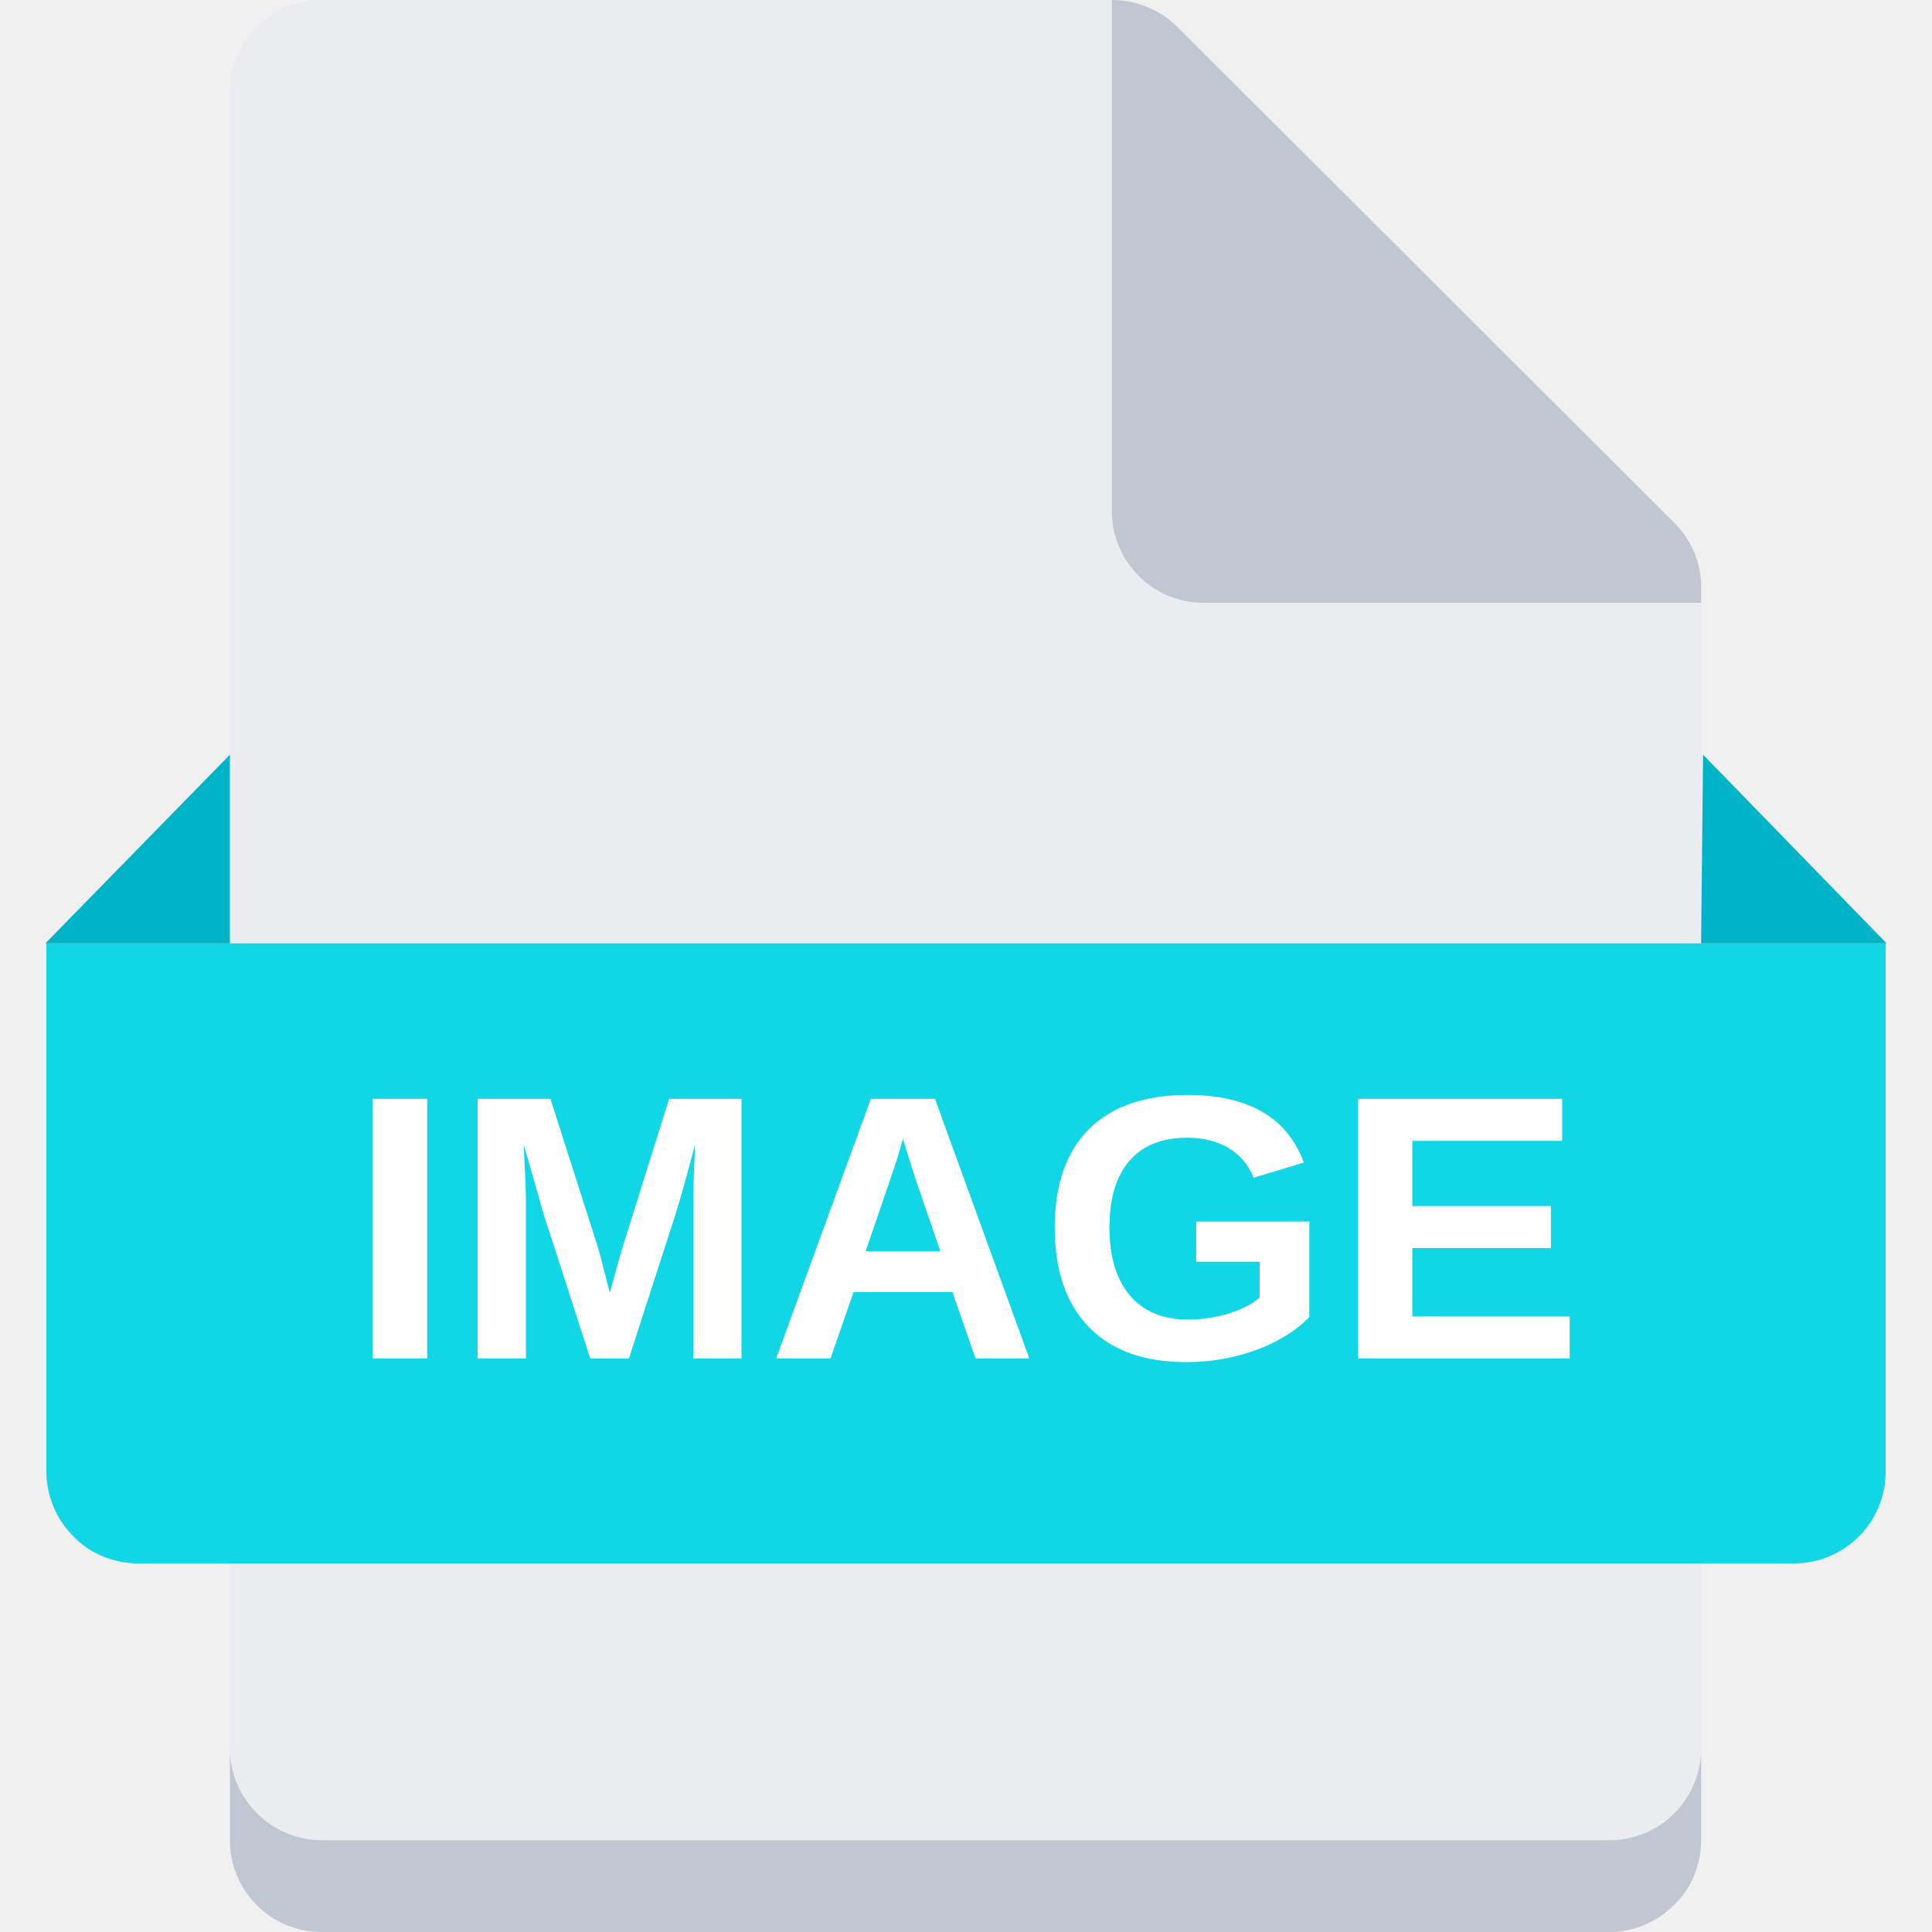
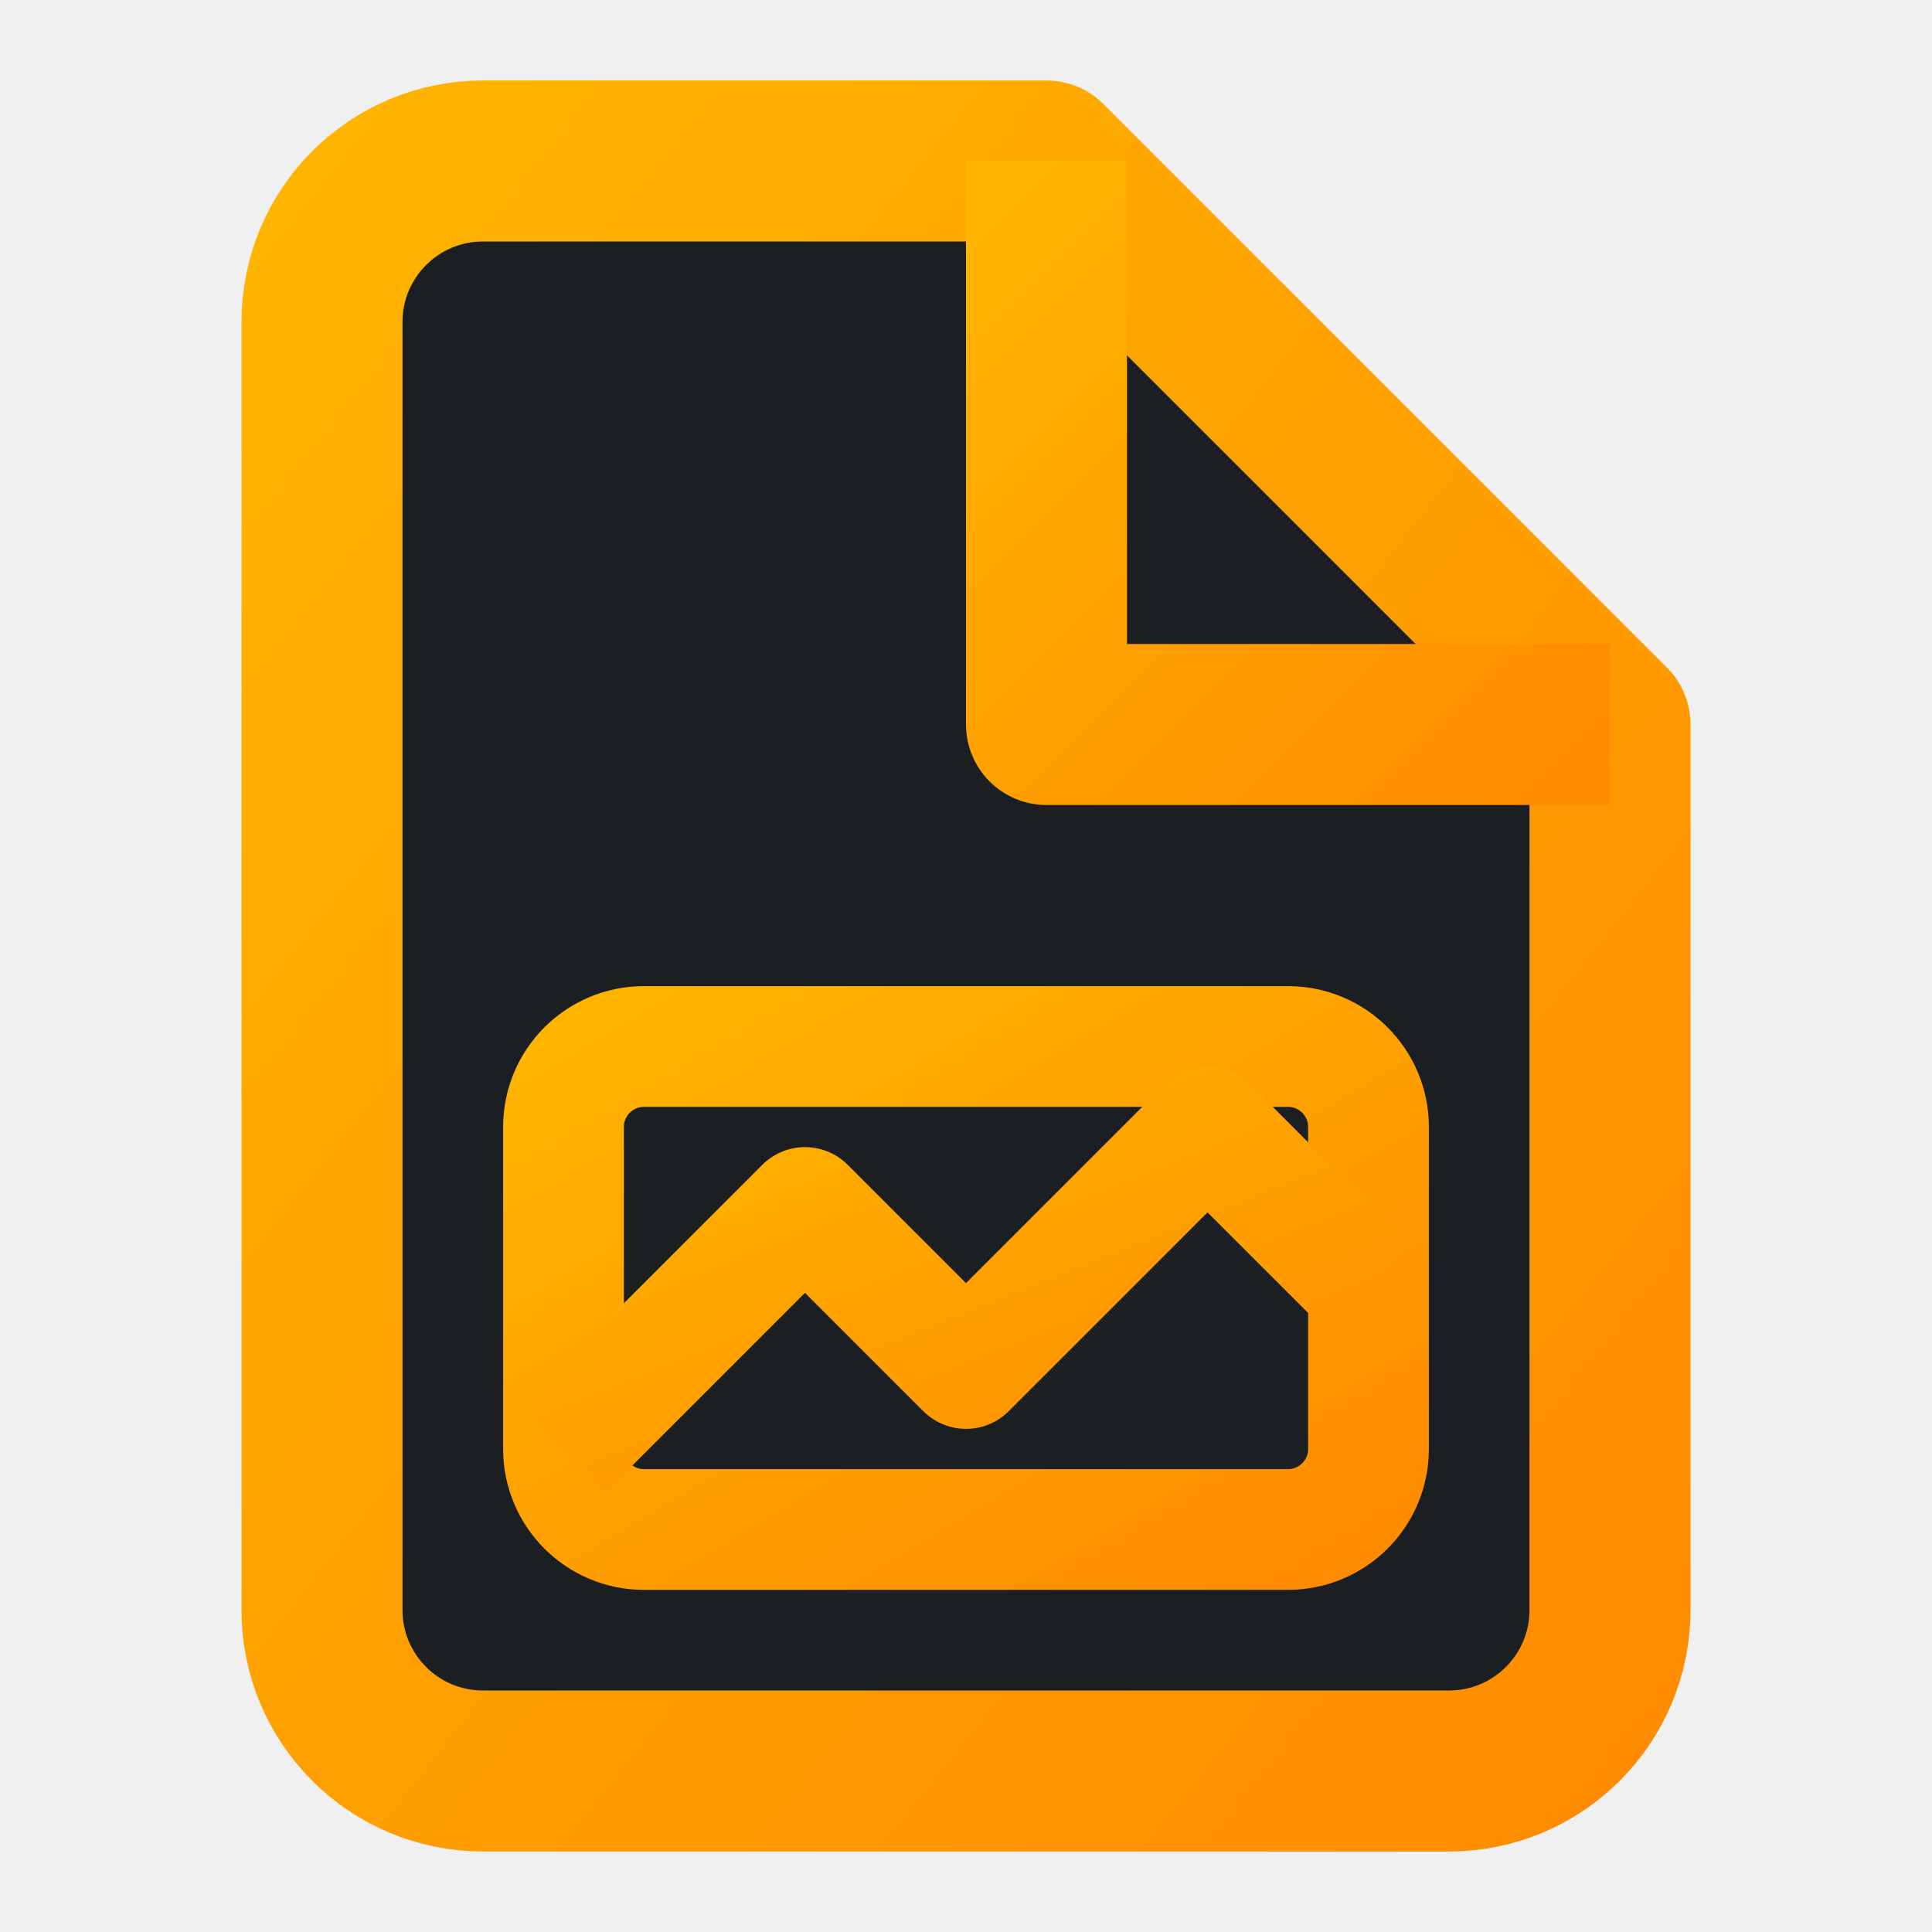
- <svg xmlns="http://www.w3.org/2000/svg" class="svg-icon" style="width: 1em;height: 1em;vertical-align: middle;fill: currentColor;overflow: hidden;" viewBox="0 0 1024 1024" version="1.1">
-   <path d="M901.632 926.72c0 12.8-5.12 25.088-14.336 34.304-9.216 9.216-21.504 14.336-34.304 14.336H170.496c-12.8 0-25.6-5.12-34.304-14.336-9.216-9.216-14.336-21.504-14.336-34.304V48.64c0-12.8 5.12-25.6 14.336-34.304C144.896 5.12 157.696 0 170.496 0h418.816c12.8 0 25.6 5.12 34.816 14.336l263.68 263.68c9.216 9.216 14.336 21.504 14.336 34.816V926.72z" fill="#EBECF0" />
-   <path d="M901.632 926.72v48.64c0 12.8-5.12 25.6-14.336 34.304-9.216 9.216-21.504 14.336-34.304 14.336H170.496c-27.136 0-48.64-22.016-48.64-48.64V926.72c0 12.8 5.12 25.088 14.336 34.304 9.216 9.216 21.504 14.336 34.304 14.336h682.496c27.136 0 48.64-22.016 48.64-48.64z" fill="#C1C7D0" />
-   <path d="M24.064 500h975.36v280c0 27.136-22.016 48.64-48.64 48.64H73.216c-12.8 0-25.6-5.12-34.304-14.336-9.216-9.216-14.336-21.504-14.336-34.816v-279.5z" fill="#10D6E5" />
-   <path d="M121.856 500V400L24.064 500h97.792z m779.776 0l1.024-100 97.28 100h-98.304z" fill="#00B3C6" />
-   <path d="M901.632 312.832v6.656h-263.68c-27.136 0-48.64-22.016-48.64-48.64V0c12.8 0 25.6 5.12 34.816 14.336l264.192 263.68c8.704 9.216 13.824 21.504 13.312 34.816z" fill="#C1C7D0" />
-   <text x="512" y="720" font-family="Arial, sans-serif" font-size="200" font-weight="900" fill="#FFFFFF" text-anchor="middle">IMAGE</text>
+ <svg xmlns="http://www.w3.org/2000/svg" width="24" height="24" viewBox="0 0 24 24" fill="none">
+   <defs>
+     <linearGradient id="grad_gold" x1="0%" y1="0%" x2="100%" y2="100%">
+       <stop offset="0%" style="stop-color:#ffb400;stop-opacity:1" />
+       <stop offset="100%" style="stop-color:#ff8c00;stop-opacity:1" />
+     </linearGradient>
+   </defs>
+   <path d="M13 2H6C4.895 2 4 2.895 4 4V20C4 21.105 4.895 22 6 22H18C19.105 22 20 21.105 20 20V9L13 2Z" fill="#1b1f21" stroke="url(#grad_gold)" stroke-width="2" stroke-linejoin="round" />
+   <path d="M13 2V9H20" stroke="url(#grad_gold)" stroke-width="2" stroke-linejoin="round" />
+   <rect x="7" y="13" width="10" height="6" rx="1" stroke="url(#grad_gold)" stroke-width="1.5" />
+   <path d="M7 18L10 15L12 17L15 14L17 16" stroke="url(#grad_gold)" stroke-width="1.5" stroke-linejoin="round" />
</svg>
